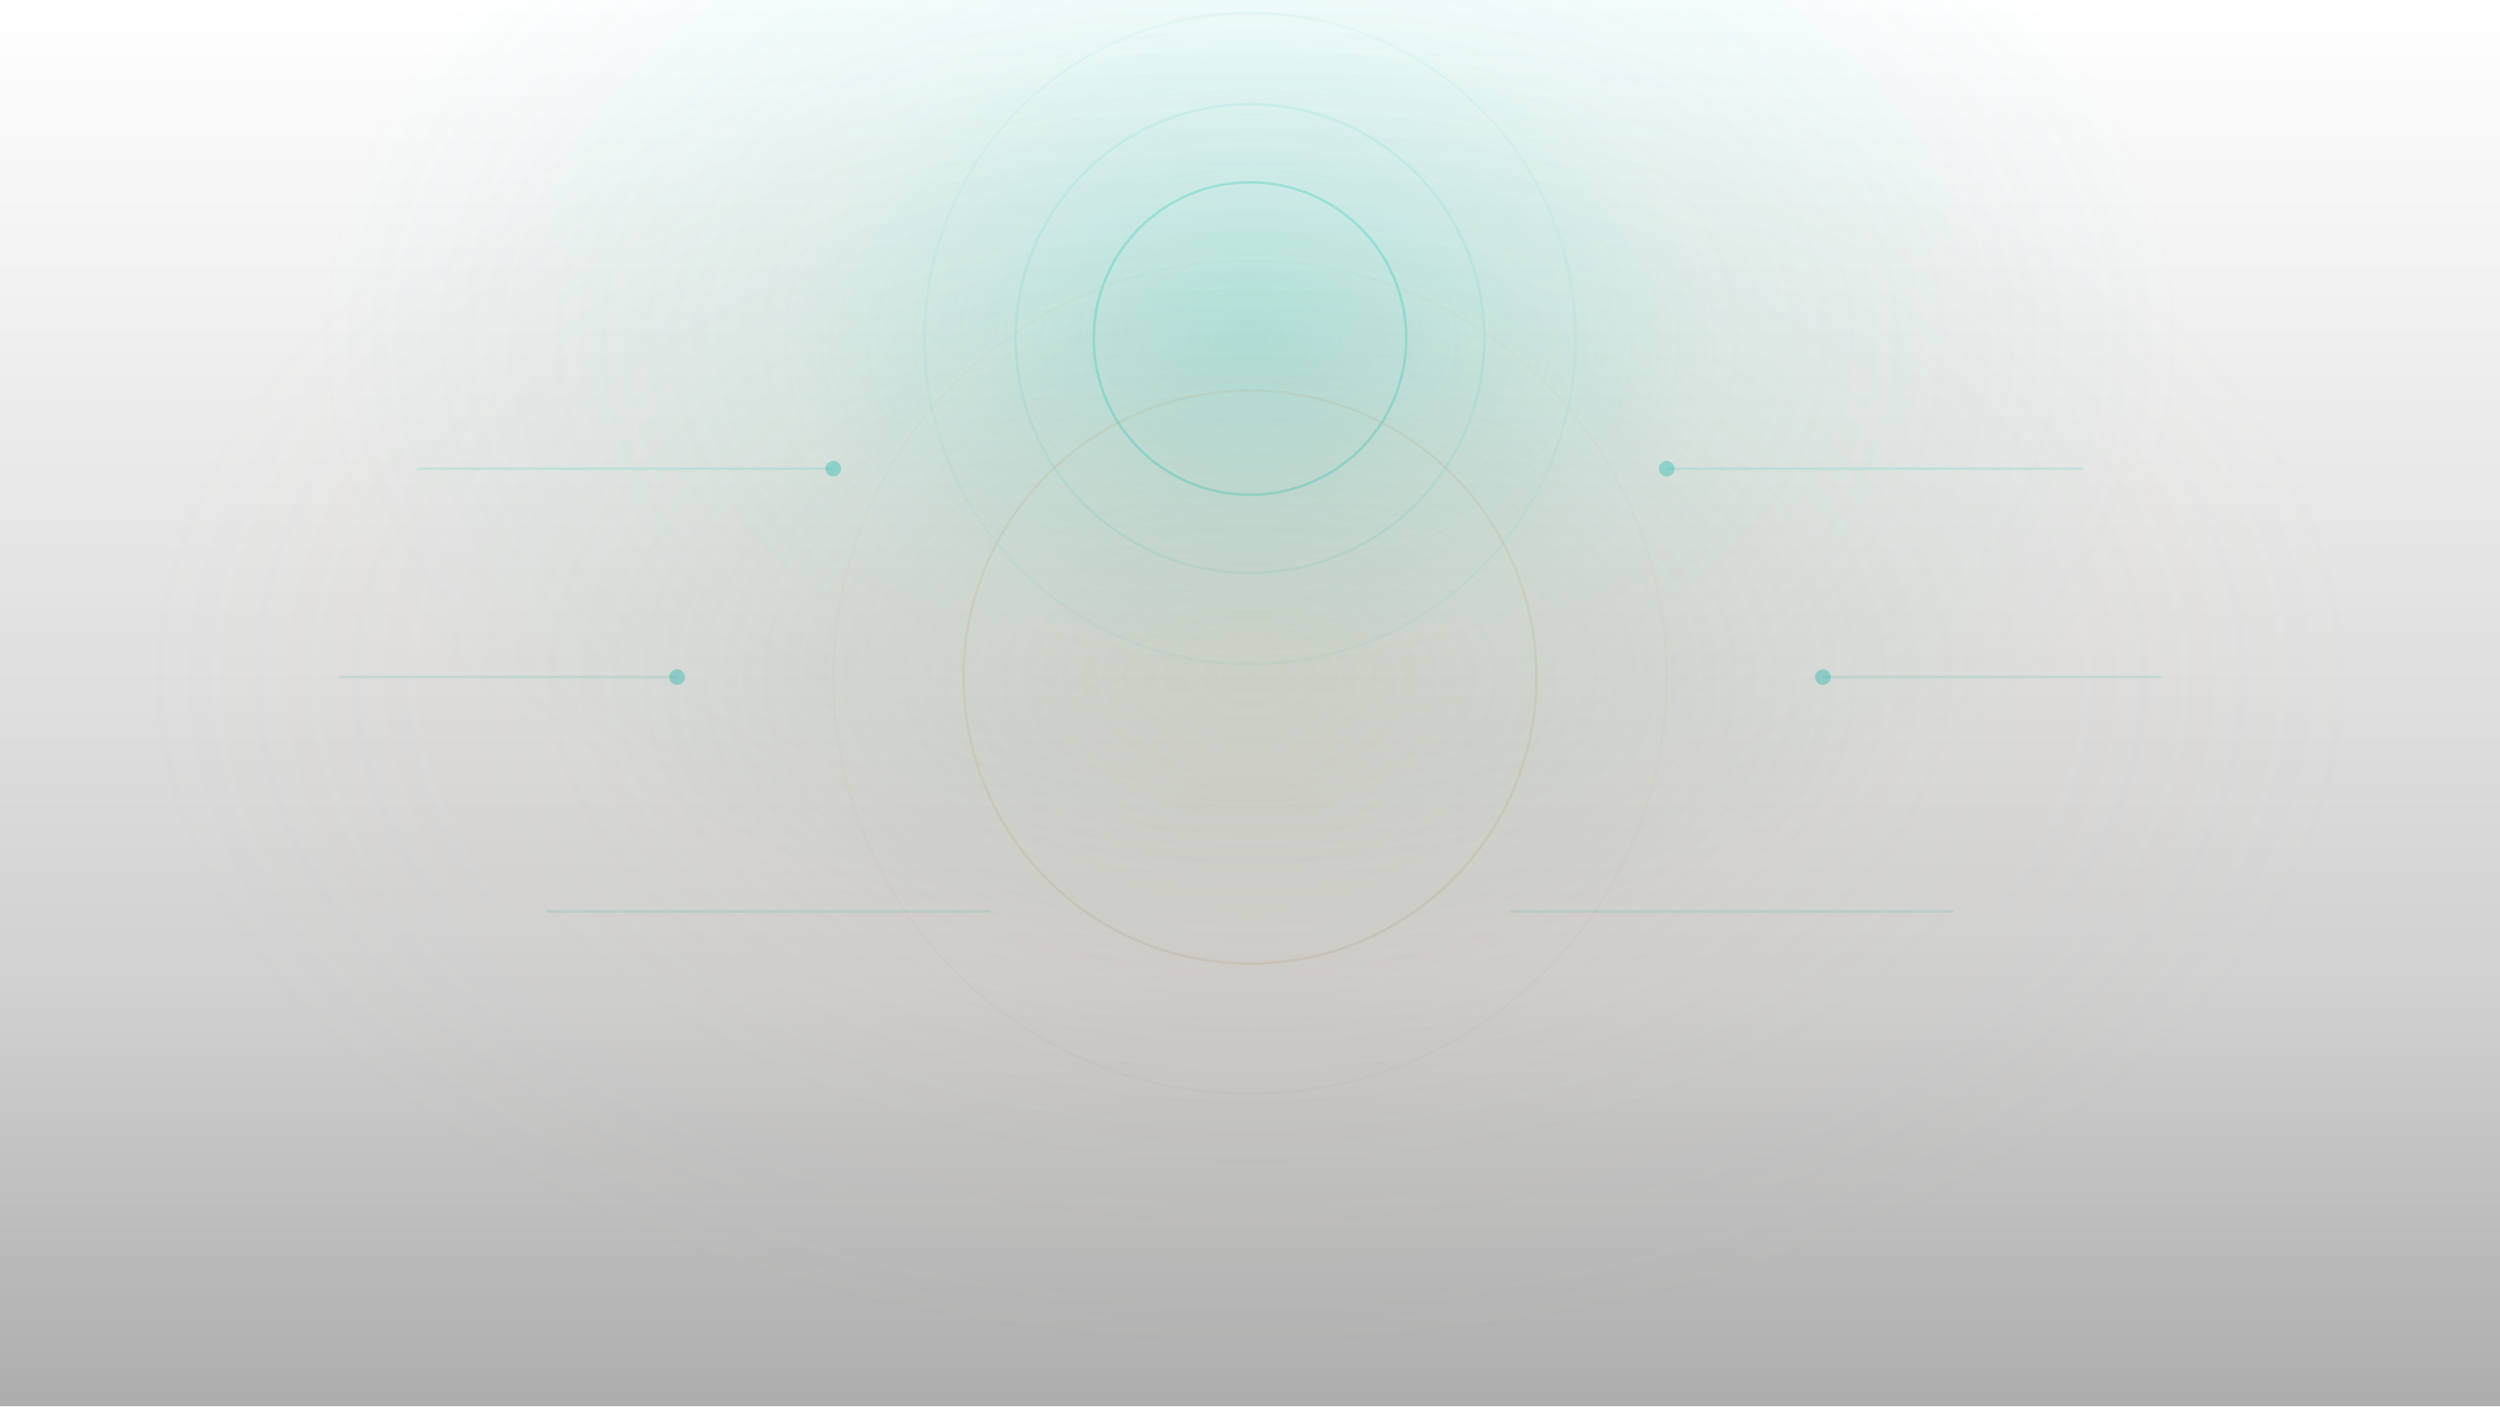
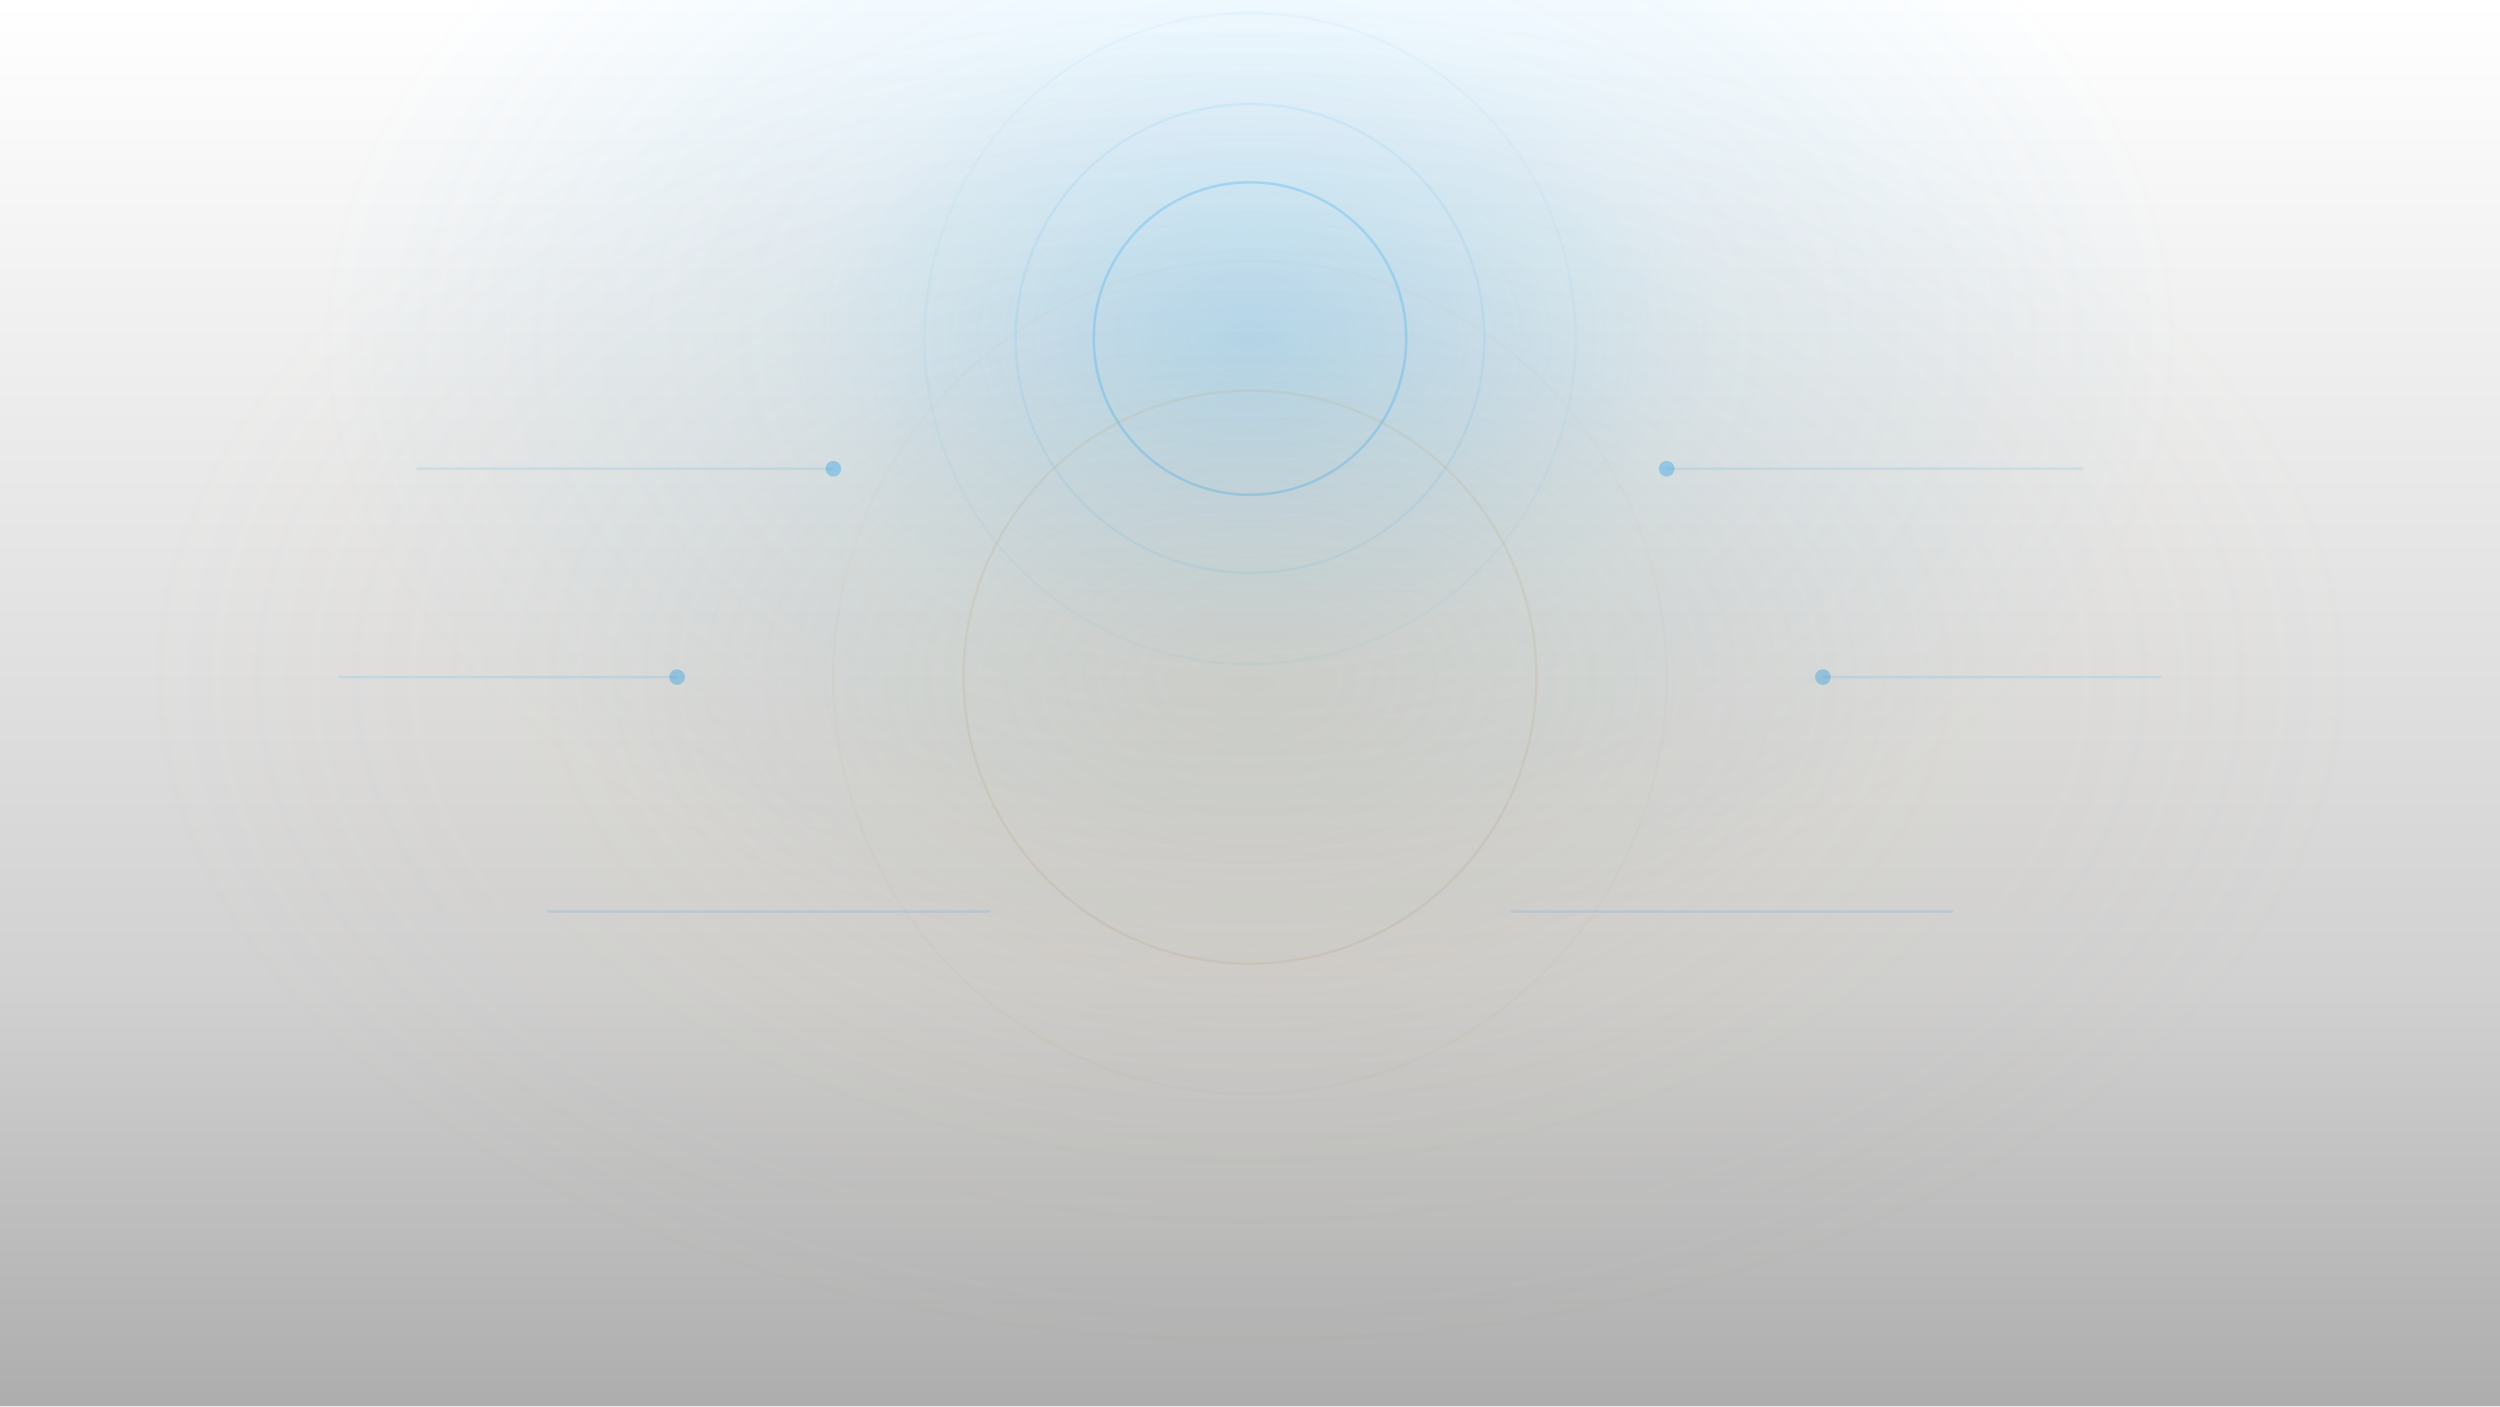
<svg xmlns="http://www.w3.org/2000/svg" width="1920" height="1080" viewBox="0 0 1920 1080" fill="none">
  <defs>
    <radialGradient id="glowCyan" cx="0" cy="0" r="1" gradientUnits="userSpaceOnUse" gradientTransform="translate(960 260) rotate(90) scale(480 720)">
-       <stop offset="0" stop-color="#0ac8b9" stop-opacity="0.28" />
-       <stop offset="0.5" stop-color="#0ac8b9" stop-opacity="0.08" />
-       <stop offset="1" stop-color="#0ac8b9" stop-opacity="0" />
+       <stop offset="0" stop-color="#1aa7ff" stop-opacity="0.28" />
+       <stop offset="0.5" stop-color="#1aa7ff" stop-opacity="0.08" />
+       <stop offset="1" stop-color="#1aa7ff" stop-opacity="0" />
    </radialGradient>
    <radialGradient id="glowGold" cx="0" cy="0" r="1" gradientUnits="userSpaceOnUse" gradientTransform="translate(960 520) rotate(90) scale(520 860)">
      <stop offset="0" stop-color="#c8aa6e" stop-opacity="0.18" />
      <stop offset="0.55" stop-color="#c8aa6e" stop-opacity="0.06" />
      <stop offset="1" stop-color="#c8aa6e" stop-opacity="0" />
    </radialGradient>
    <linearGradient id="vignette" x1="960" y1="0" x2="960" y2="1080" gradientUnits="userSpaceOnUse">
      <stop offset="0" stop-color="#000000" stop-opacity="0" />
      <stop offset="0.7" stop-color="#000000" stop-opacity="0.18" />
      <stop offset="1" stop-color="#000000" stop-opacity="0.32" />
    </linearGradient>
  </defs>
  <rect width="1920" height="1080" fill="url(#glowCyan)" />
  <rect width="1920" height="1080" fill="url(#glowGold)" />
-   <g opacity="0.24" stroke="#0ac8b9" stroke-width="2">
+   <g opacity="0.24" stroke="#1aa7ff" stroke-width="2">
    <circle cx="960" cy="260" r="120" />
    <circle cx="960" cy="260" r="180" stroke-opacity="0.35" />
    <circle cx="960" cy="260" r="250" stroke-opacity="0.18" />
  </g>
  <g opacity="0.14" stroke="#c8aa6e" stroke-width="2">
    <circle cx="960" cy="520" r="220" />
    <circle cx="960" cy="520" r="320" stroke-opacity="0.35" />
  </g>
-   <g stroke="#0ac8b9" stroke-opacity="0.12" stroke-width="2">
+   <g stroke="#1aa7ff" stroke-opacity="0.12" stroke-width="2">
    <path d="M320 360H640M1280 360H1600" />
    <path d="M260 520H520M1400 520H1660" />
    <path d="M420 700H760M1160 700H1500" />
-     <circle cx="640" cy="360" r="6" fill="#0ac8b9" fill-opacity="0.35" stroke="none" />
-     <circle cx="1280" cy="360" r="6" fill="#0ac8b9" fill-opacity="0.35" stroke="none" />
-     <circle cx="520" cy="520" r="6" fill="#0ac8b9" fill-opacity="0.35" stroke="none" />
-     <circle cx="1400" cy="520" r="6" fill="#0ac8b9" fill-opacity="0.35" stroke="none" />
+     <circle cx="640" cy="360" r="6" fill="#1aa7ff" fill-opacity="0.35" stroke="none" />
+     <circle cx="1280" cy="360" r="6" fill="#1aa7ff" fill-opacity="0.35" stroke="none" />
+     <circle cx="520" cy="520" r="6" fill="#1aa7ff" fill-opacity="0.35" stroke="none" />
+     <circle cx="1400" cy="520" r="6" fill="#1aa7ff" fill-opacity="0.35" stroke="none" />
  </g>
  <rect width="1920" height="1080" fill="url(#vignette)" />
</svg>
